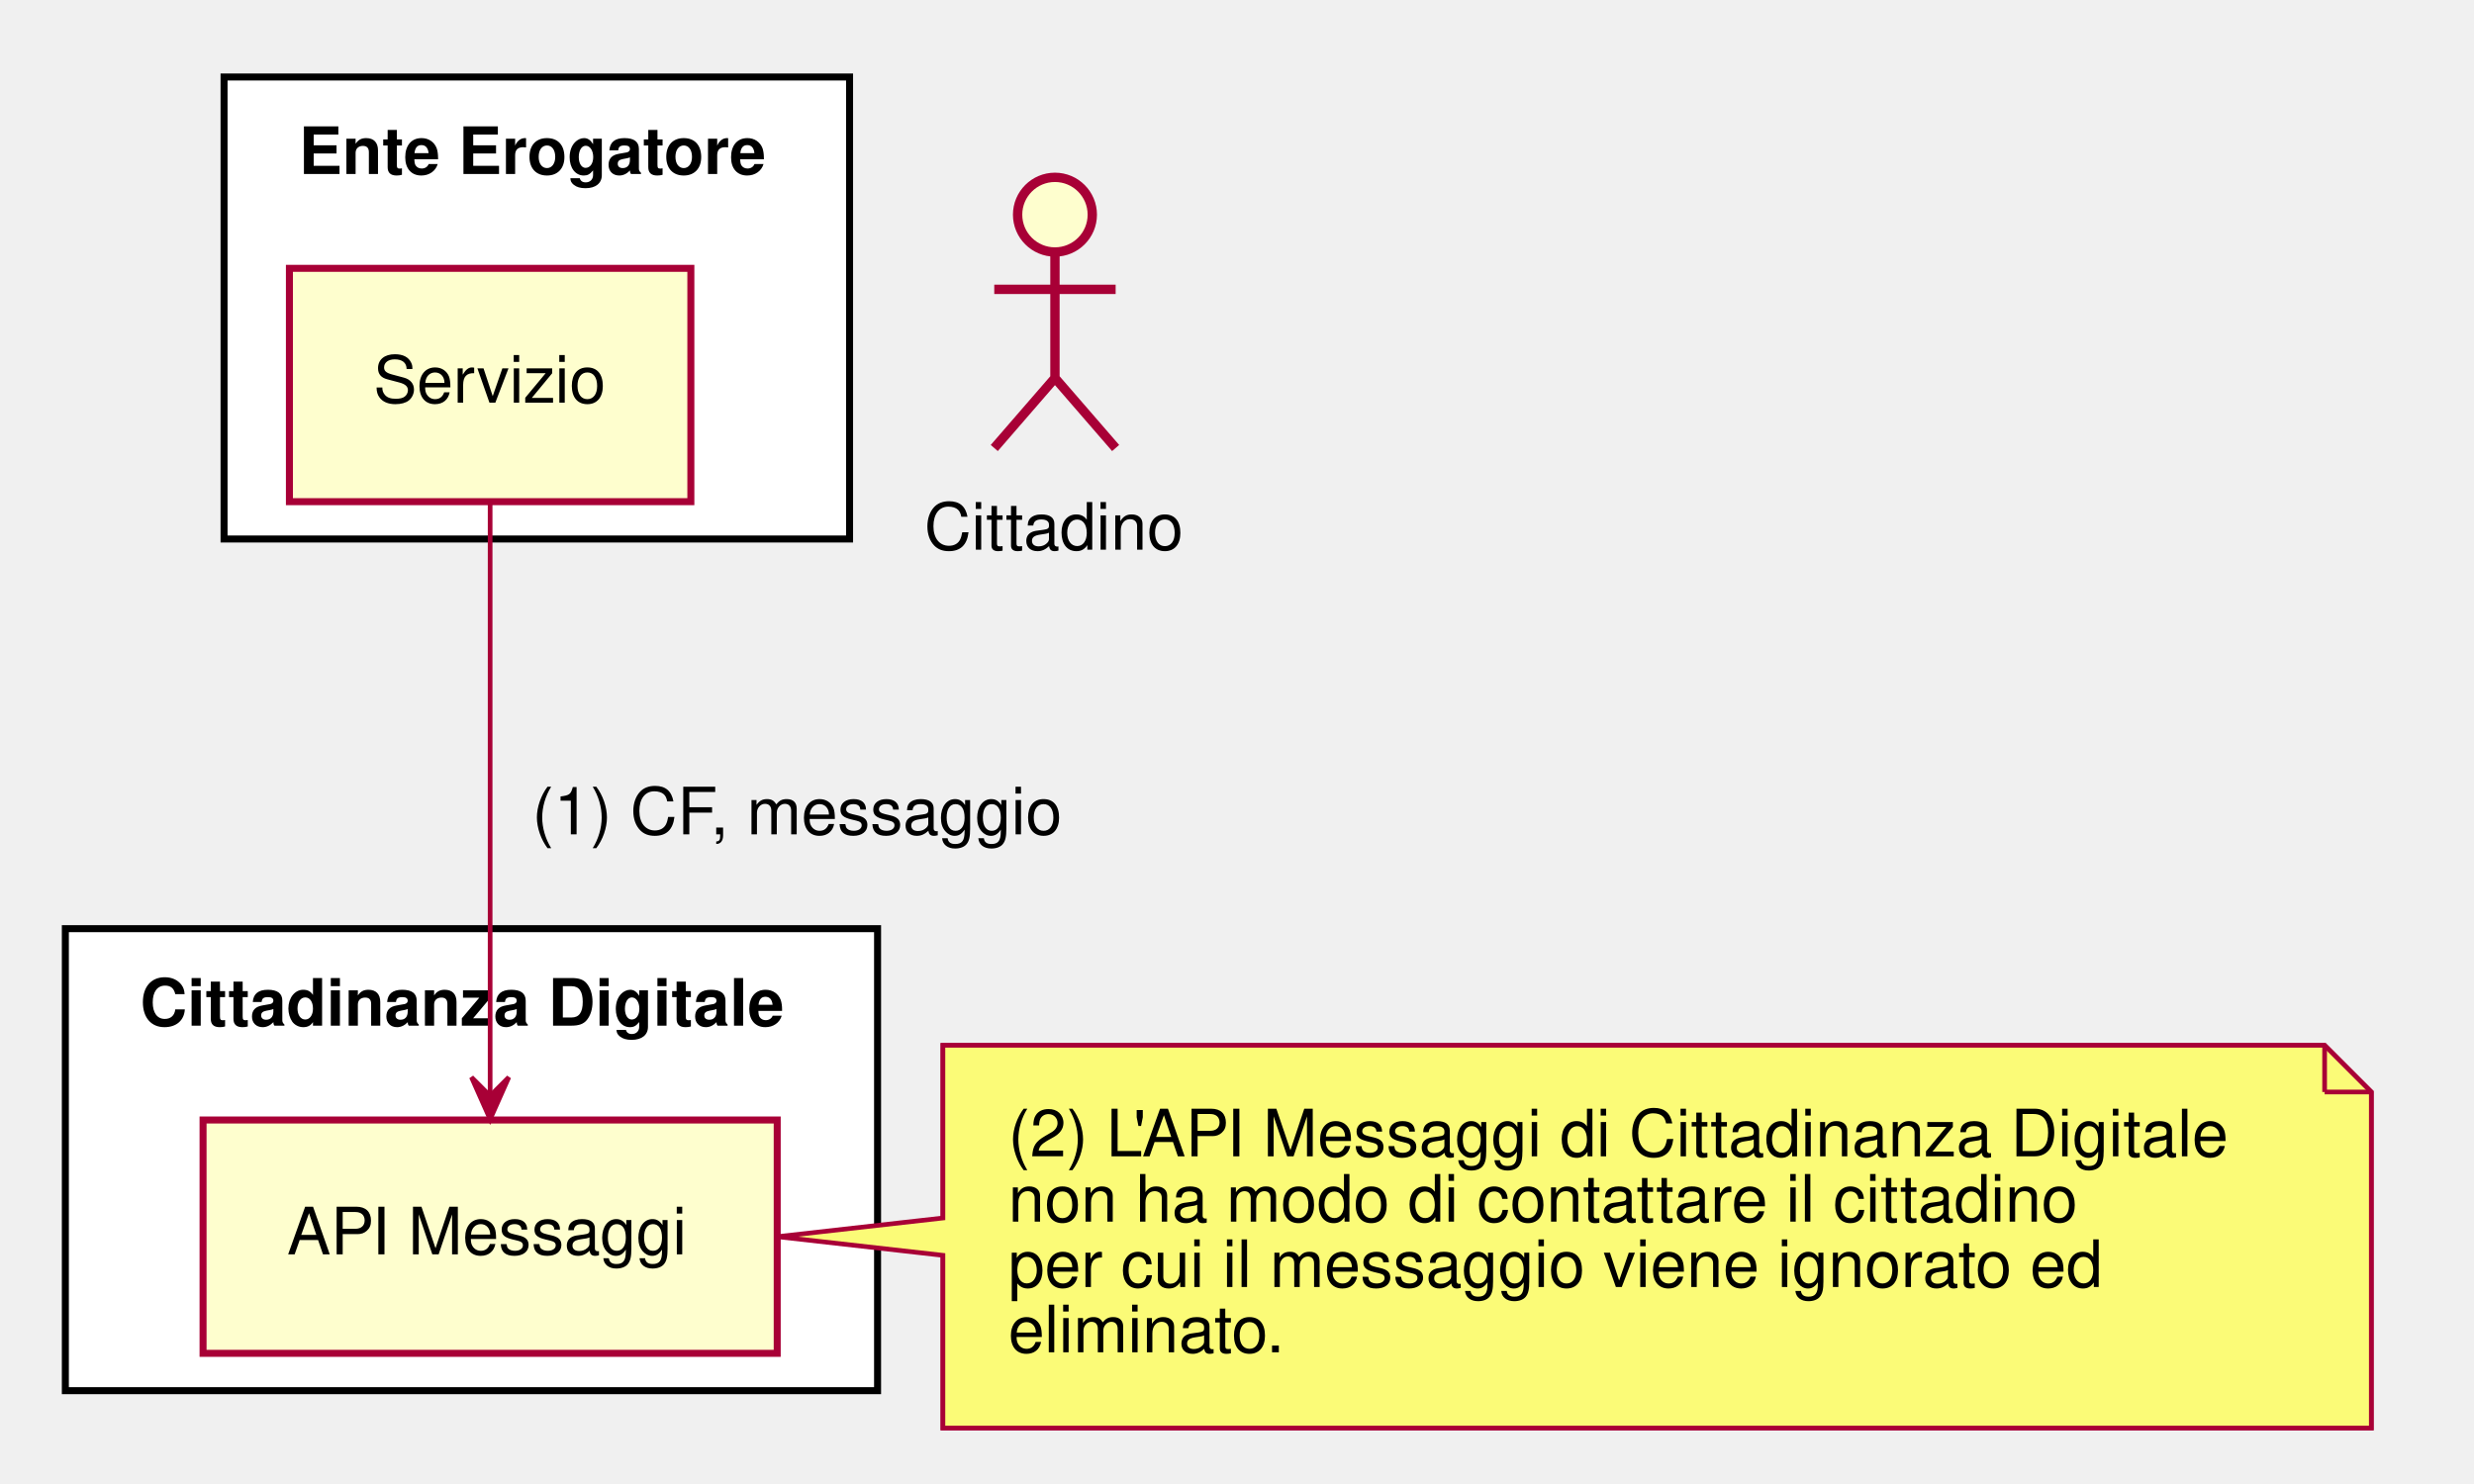
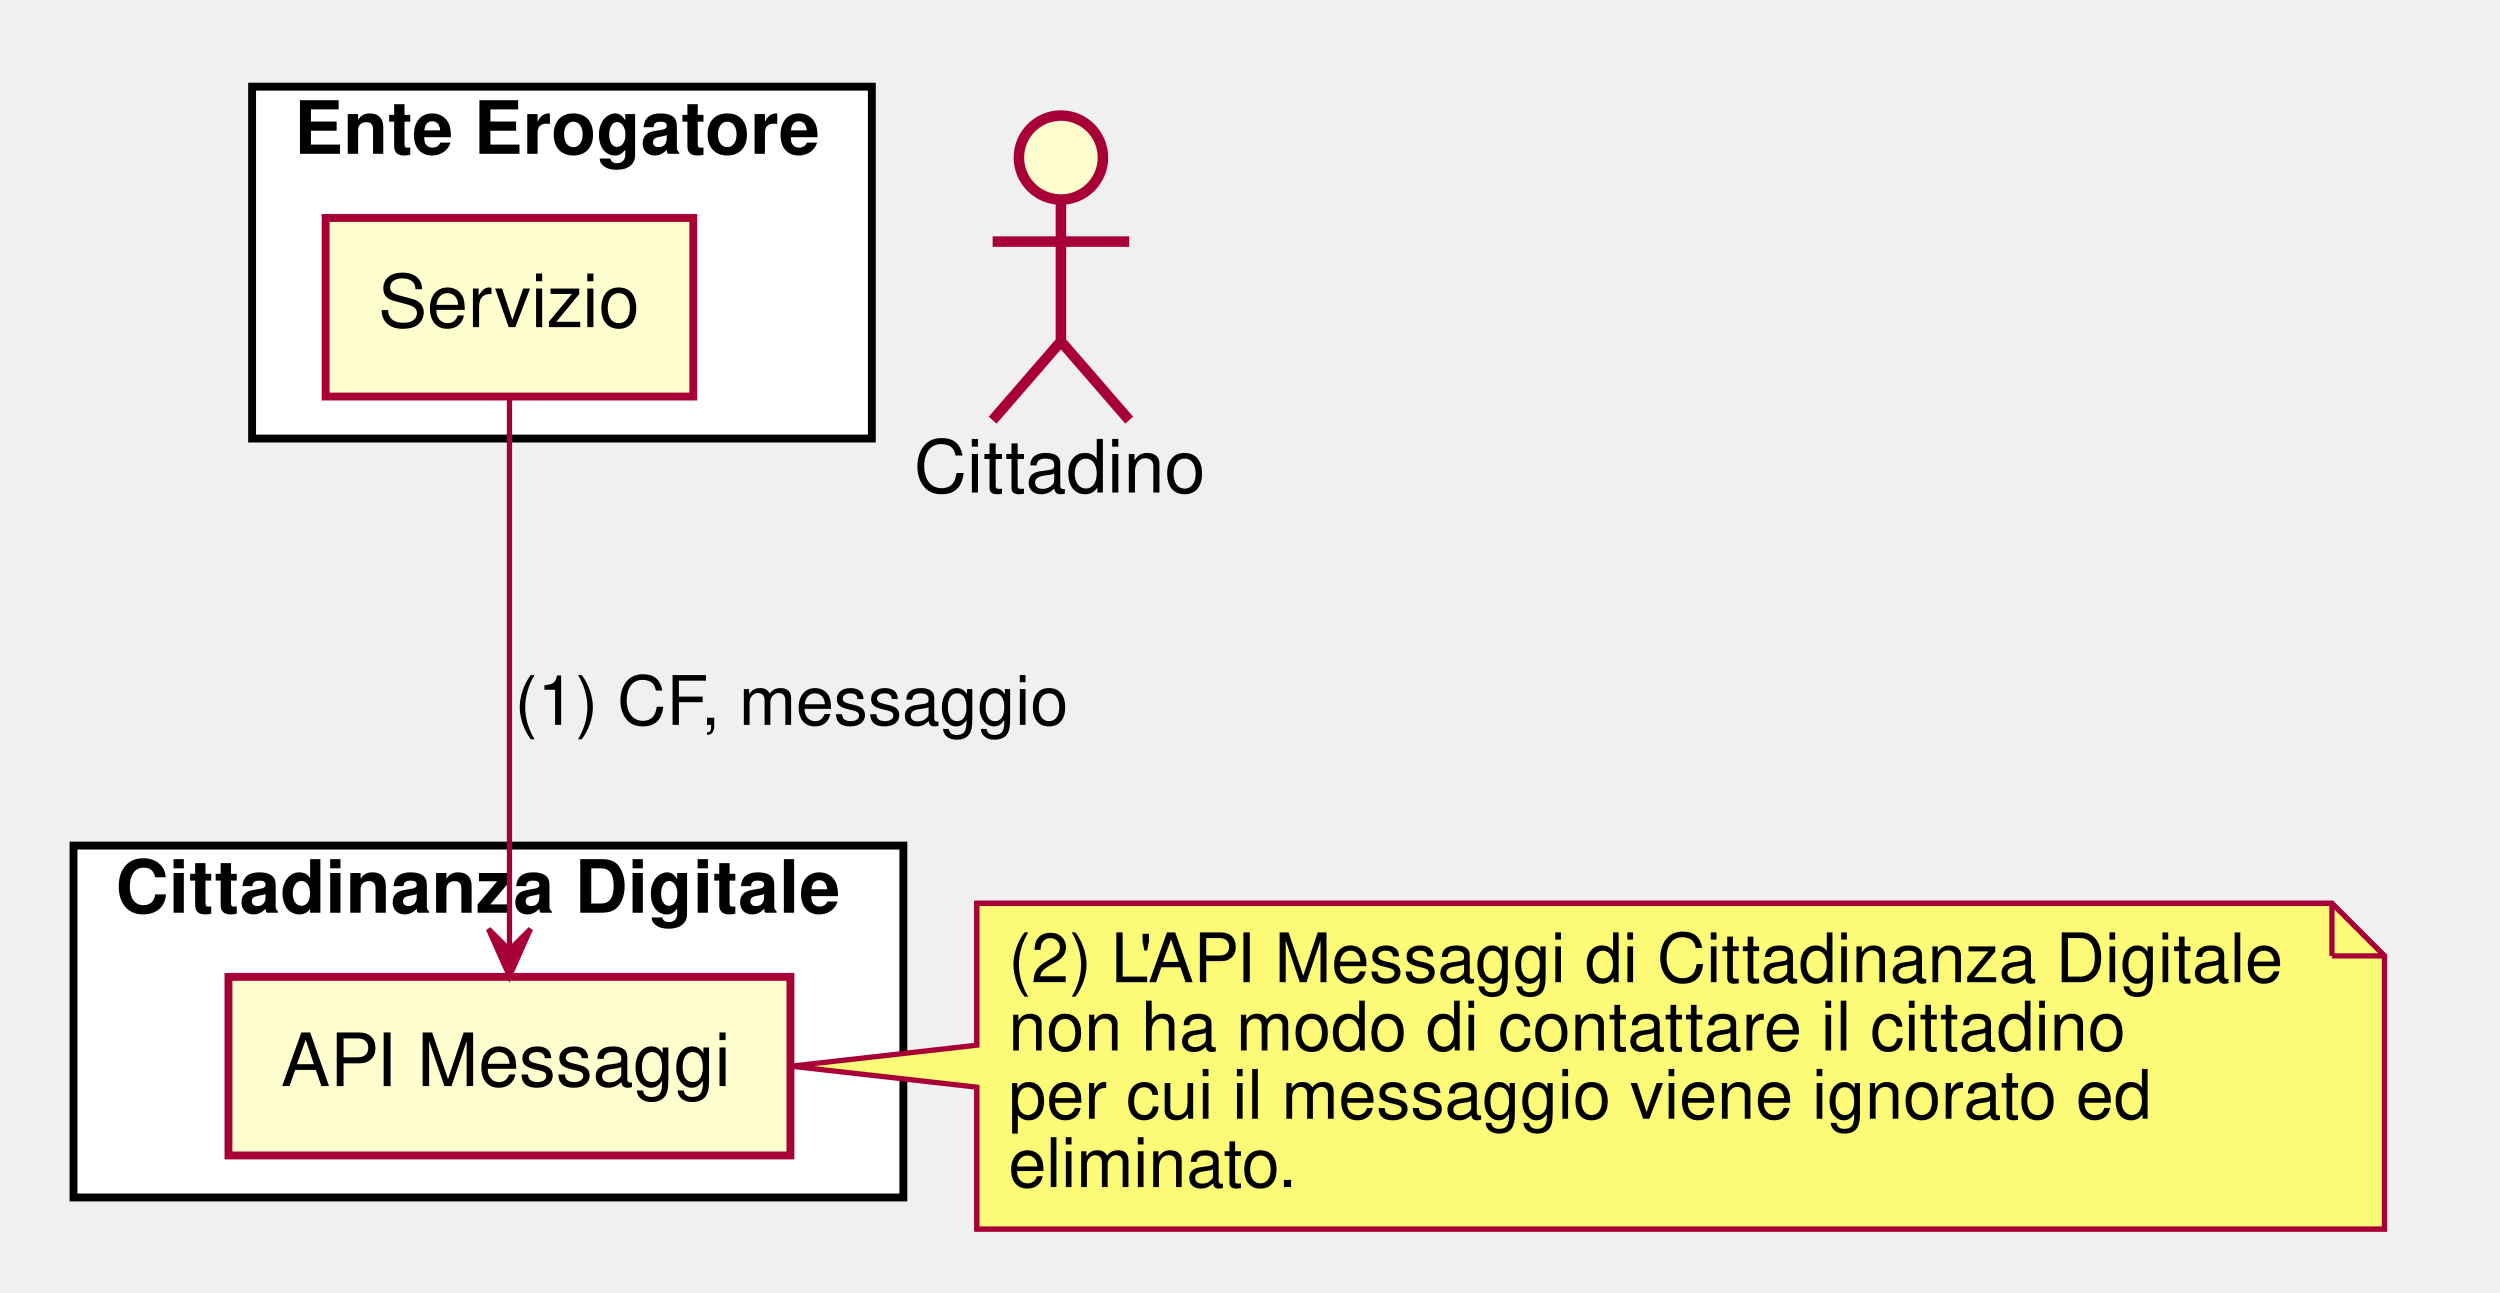
- <svg xmlns="http://www.w3.org/2000/svg" contentScriptType="application/ecmascript" contentStyleType="text/css" height="318px" preserveAspectRatio="none" style="width:530px;height:318px;" version="1.1" viewBox="0 0 530 318" width="530px" zoomAndPan="magnify">
+ <svg xmlns="http://www.w3.org/2000/svg" contentScriptType="application/ecmascript" contentStyleType="text/css" height="246px" preserveAspectRatio="none" style="width:476px;height:246px;" version="1.1" viewBox="0 0 476 246" width="476px" zoomAndPan="magnify">
  <defs />
  <g>
-     <rect fill="#FFFFFF" height="99" style="stroke: #000000; stroke-width: 1.5;" width="134" x="48" y="16.5" />
-     <text fill="#000000" font-family="Helvetica" font-size="14" font-weight="bold" lengthAdjust="spacingAndGlyphs" textLength="102" x="64" y="37.28">Ente Erogatore</text>
-     <rect fill="#FFFFFF" height="99" style="stroke: #000000; stroke-width: 1.5;" width="174" x="14" y="199" />
-     <text fill="#000000" font-family="Helvetica" font-size="14" font-weight="bold" lengthAdjust="spacingAndGlyphs" textLength="142" x="30" y="219.78">Cittadinanza Digitale</text>
-     <rect fill="#FEFECE" height="50" style="stroke: #A80036; stroke-width: 1.5;" width="86" x="62" y="57.5" />
-     <text fill="#000000" font-family="Helvetica" font-size="14" lengthAdjust="spacingAndGlyphs" textLength="50" x="80" y="86.28">Servizio</text>
-     <rect fill="#FEFECE" height="50" style="stroke: #A80036; stroke-width: 1.5;" width="123" x="43.5" y="240" />
-     <text fill="#000000" font-family="Helvetica" font-size="14" lengthAdjust="spacingAndGlyphs" textLength="87" x="61.5" y="268.78">API Messaggi</text>
-     <ellipse cx="226" cy="46" fill="#FEFECE" rx="8" ry="8" style="stroke: #A80036; stroke-width: 2.0;" />
-     <path d="M226,54 L226,81 M213,62 L239,62 M226,81 L213,96 M226,81 L239,96 " fill="#FEFECE" style="stroke: #A80036; stroke-width: 2.0;" />
-     <text fill="#000000" font-family="Helvetica" font-size="14" lengthAdjust="spacingAndGlyphs" textLength="56" x="198" y="117.78">Cittadino</text>
-     <polygon fill="#FBFB77" points="202,224,202,306,508,306,508,234,498,224,202,224" style="stroke: #A80036; stroke-width: 1.0;" />
-     <polygon fill="#FBFB77" points="202,224,202,261,166.523,265,202,269,202,306,508,306,508,234,498,224,202,224" style="stroke: #A80036; stroke-width: 1.0;" />
-     <line style="stroke: #A80036; stroke-width: 1.0;" x1="498" x2="498" y1="224" y2="234" />
-     <line style="stroke: #A80036; stroke-width: 1.0;" x1="508" x2="498" y1="234" y2="234" />
-     <text fill="#000000" font-family="Helvetica" font-size="14" lengthAdjust="spacingAndGlyphs" textLength="269" x="216" y="247.78">(2) L'API Messaggi di Cittadinanza Digitale</text>
-     <text fill="#000000" font-family="Helvetica" font-size="14" lengthAdjust="spacingAndGlyphs" textLength="234" x="216" y="261.78">non ha modo di contattare il cittadino</text>
-     <text fill="#000000" font-family="Helvetica" font-size="14" lengthAdjust="spacingAndGlyphs" textLength="240" x="216" y="275.78">per cui il messaggio viene ignorato ed</text>
-     <text fill="#000000" font-family="Helvetica" font-size="14" lengthAdjust="spacingAndGlyphs" textLength="61" x="216" y="289.78">eliminato.</text>
-     <path d="M105,107.876 C105,141.109 105,199.302 105,234.776 " fill="none" id="ente-apimessaggi" style="stroke: #A80036; stroke-width: 1.0;" />
-     <polygon fill="#A80036" points="105,239.84,109,230.84,105,234.84,101,230.84,105,239.84" style="stroke: #A80036; stroke-width: 1.0;" />
-     <text fill="#000000" font-family="Helvetica" font-size="14" lengthAdjust="spacingAndGlyphs" textLength="118" x="114" y="178.78">(1) CF, messaggio</text>
+     <rect fill="#FFFFFF" height="67" style="stroke: #000000; stroke-width: 1.5;" width="118" x="48" y="16.5" />
+     <text fill="#000000" font-family="Helvetica" font-size="14" font-weight="bold" lengthAdjust="spacingAndGlyphs" textLength="102" x="56" y="29.28">Ente Erogatore</text>
+     <rect fill="#FFFFFF" height="67" style="stroke: #000000; stroke-width: 1.5;" width="158" x="14" y="161" />
+     <text fill="#000000" font-family="Helvetica" font-size="14" font-weight="bold" lengthAdjust="spacingAndGlyphs" textLength="142" x="22" y="173.78">Cittadinanza Digitale</text>
+     <rect fill="#FEFECE" height="34" style="stroke: #A80036; stroke-width: 1.5;" width="70" x="62" y="41.5" />
+     <text fill="#000000" font-family="Helvetica" font-size="14" lengthAdjust="spacingAndGlyphs" textLength="50" x="72" y="62.28">Servizio</text>
+     <rect fill="#FEFECE" height="34" style="stroke: #A80036; stroke-width: 1.5;" width="107" x="43.5" y="186" />
+     <text fill="#000000" font-family="Helvetica" font-size="14" lengthAdjust="spacingAndGlyphs" textLength="87" x="53.5" y="206.78">API Messaggi</text>
+     <ellipse cx="202" cy="30" fill="#FEFECE" rx="8" ry="8" style="stroke: #A80036; stroke-width: 2.0;" />
+     <path d="M202,38 L202,65 M189,46 L215,46 M202,65 L189,80 M202,65 L215,80 " fill="#FEFECE" style="stroke: #A80036; stroke-width: 2.0;" />
+     <text fill="#000000" font-family="Helvetica" font-size="14" lengthAdjust="spacingAndGlyphs" textLength="56" x="174" y="93.78">Cittadino</text>
+     <polygon fill="#FBFB77" points="186,172,186,234,454,234,454,182,444,172,186,172" style="stroke: #A80036; stroke-width: 1.0;" />
+     <polygon fill="#FBFB77" points="186,172,186,199,150.572,203,186,207,186,234,454,234,454,182,444,172,186,172" style="stroke: #A80036; stroke-width: 1.0;" />
+     <line style="stroke: #A80036; stroke-width: 1.0;" x1="444" x2="444" y1="172" y2="182" />
+     <line style="stroke: #A80036; stroke-width: 1.0;" x1="454" x2="444" y1="182" y2="182" />
+     <text fill="#000000" font-family="Helvetica" font-size="13" lengthAdjust="spacingAndGlyphs" textLength="247" x="192" y="187.01">(2) L'API Messaggi di Cittadinanza Digitale</text>
+     <text fill="#000000" font-family="Helvetica" font-size="13" lengthAdjust="spacingAndGlyphs" textLength="214" x="192" y="200.01">non ha modo di contattare il cittadino</text>
+     <text fill="#000000" font-family="Helvetica" font-size="13" lengthAdjust="spacingAndGlyphs" textLength="219" x="192" y="213.01">per cui il messaggio viene ignorato ed</text>
+     <text fill="#000000" font-family="Helvetica" font-size="13" lengthAdjust="spacingAndGlyphs" textLength="56" x="192" y="226.01">eliminato.</text>
+     <path d="M97,75.644 C97,101.824 97,151.773 97,180.727 " fill="none" id="ente-apimessaggi" style="stroke: #A80036; stroke-width: 1.0;" />
+     <polygon fill="#A80036" points="97,185.879,101,176.879,97,180.879,93,176.879,97,185.879" style="stroke: #A80036; stroke-width: 1.0;" />
+     <text fill="#000000" font-family="Helvetica" font-size="13" lengthAdjust="spacingAndGlyphs" textLength="107" x="98" y="138.01">(1) CF, messaggio</text>
  </g>
</svg>
